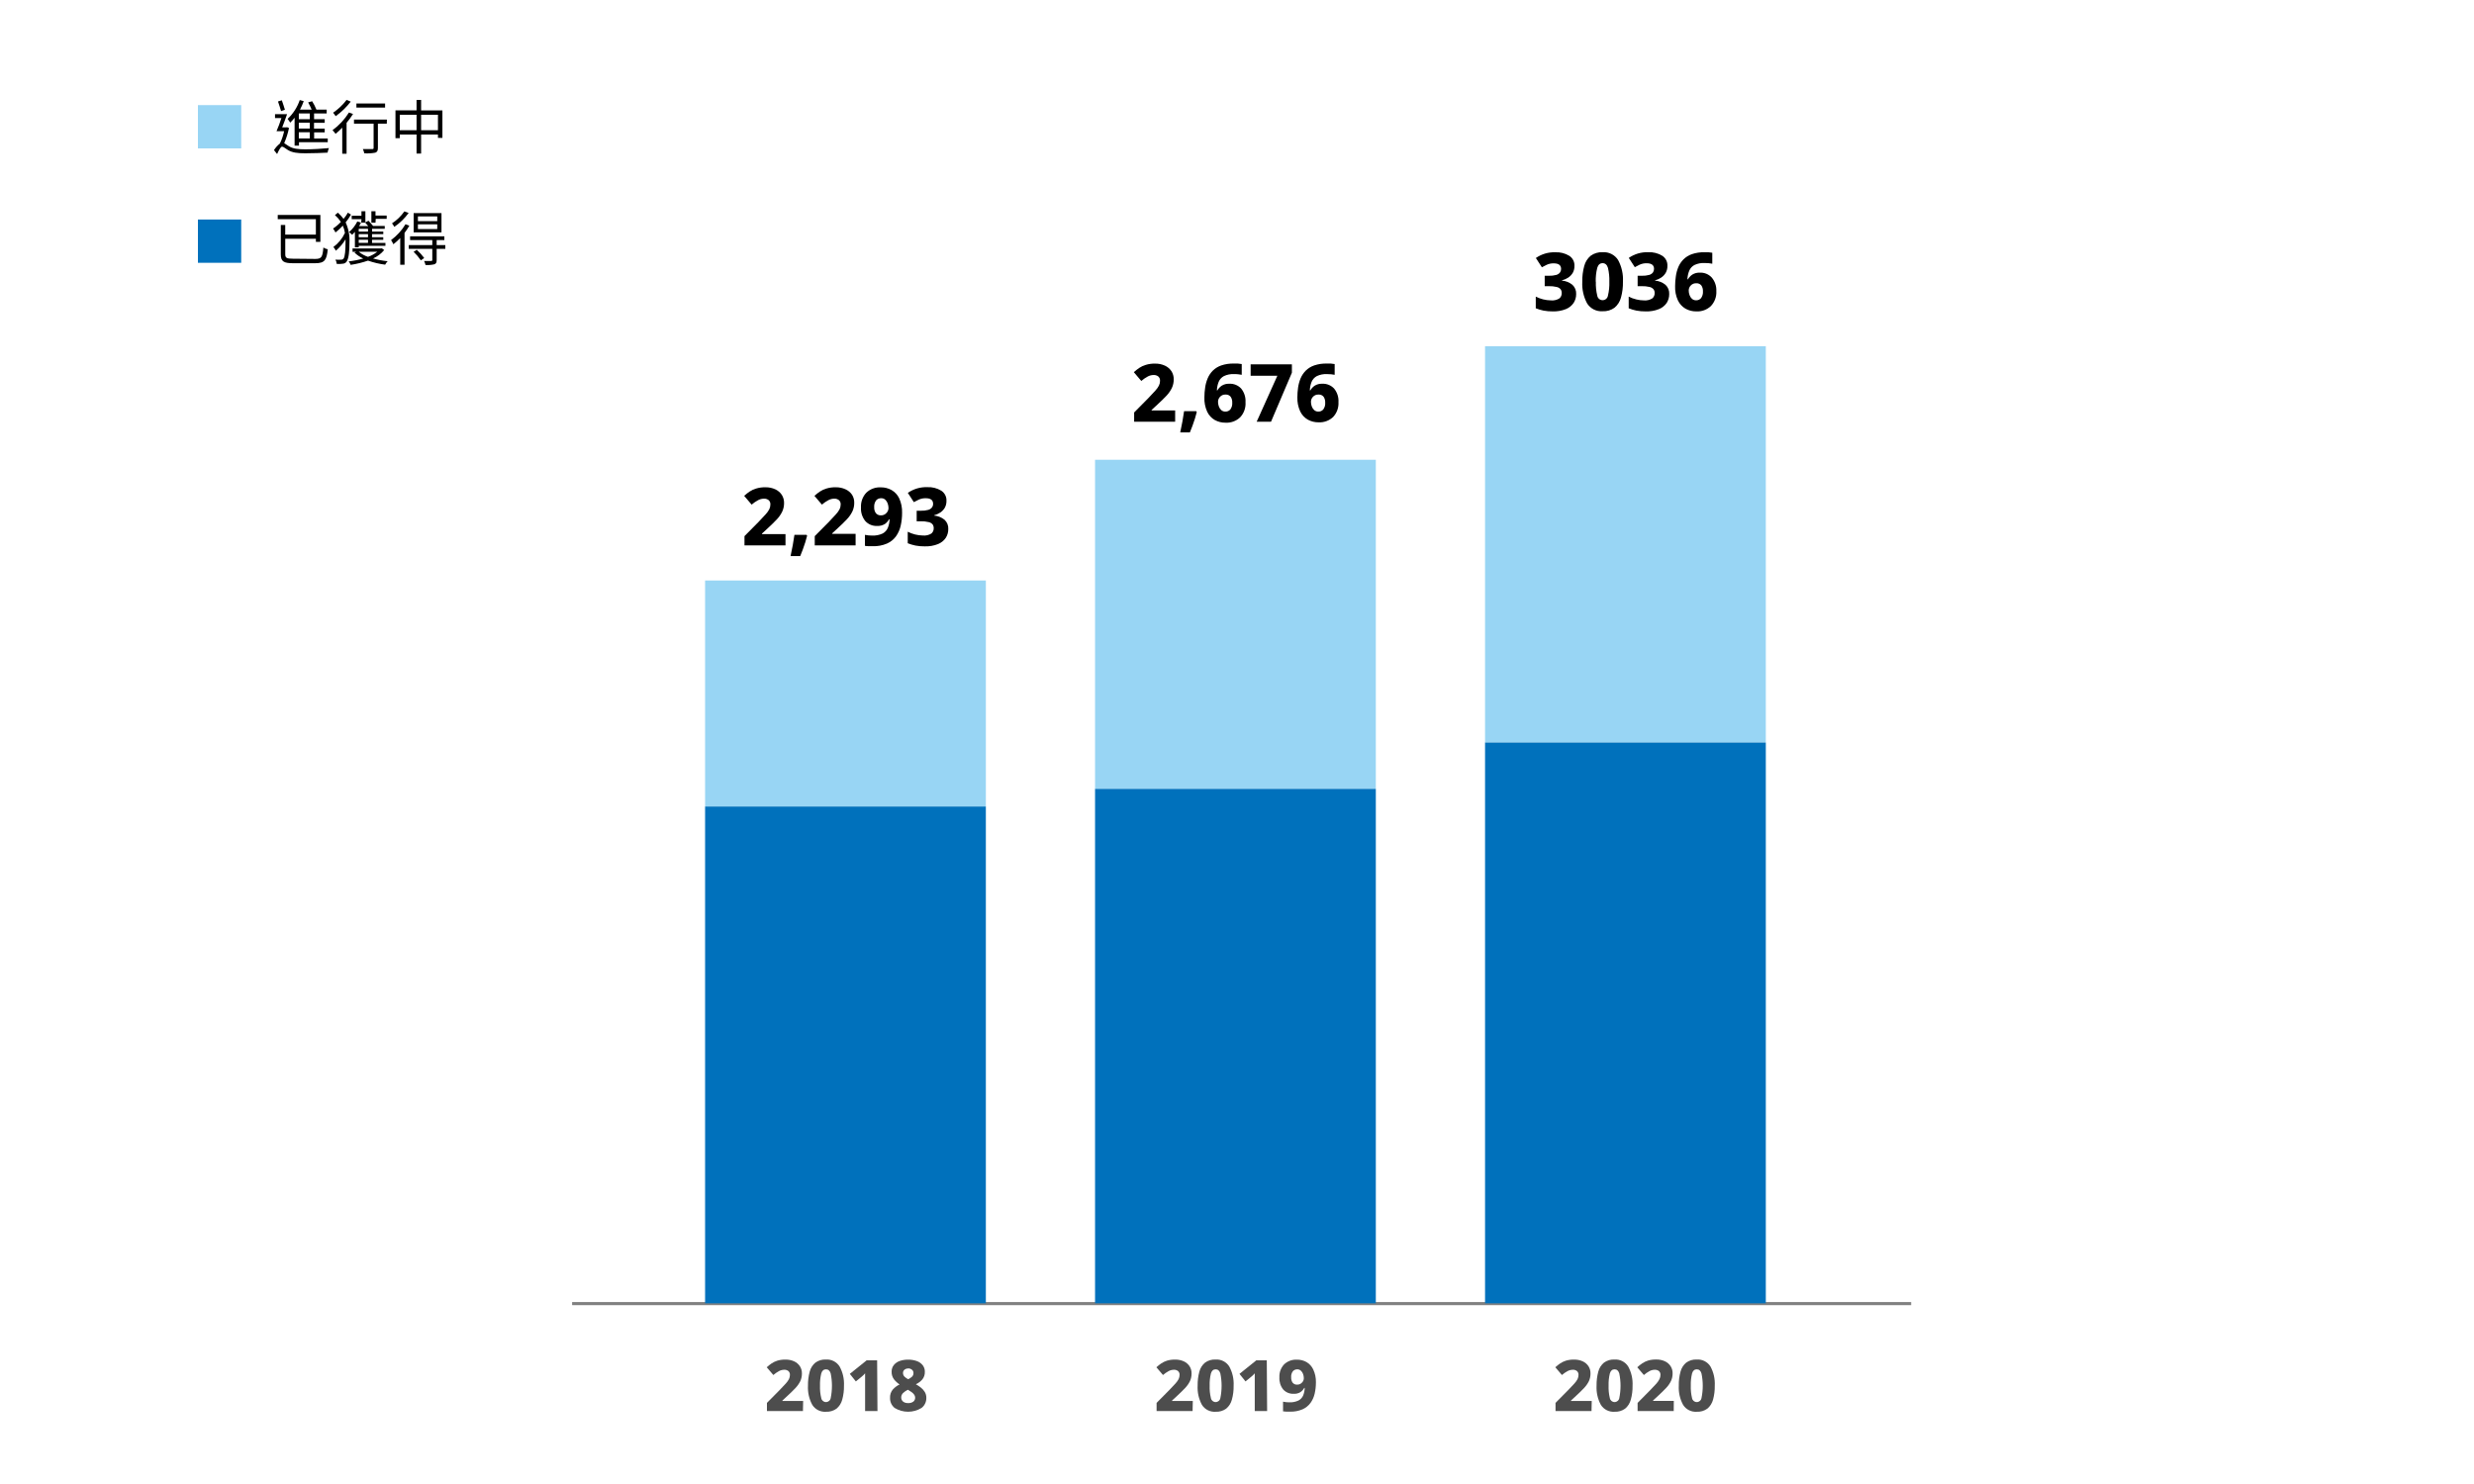
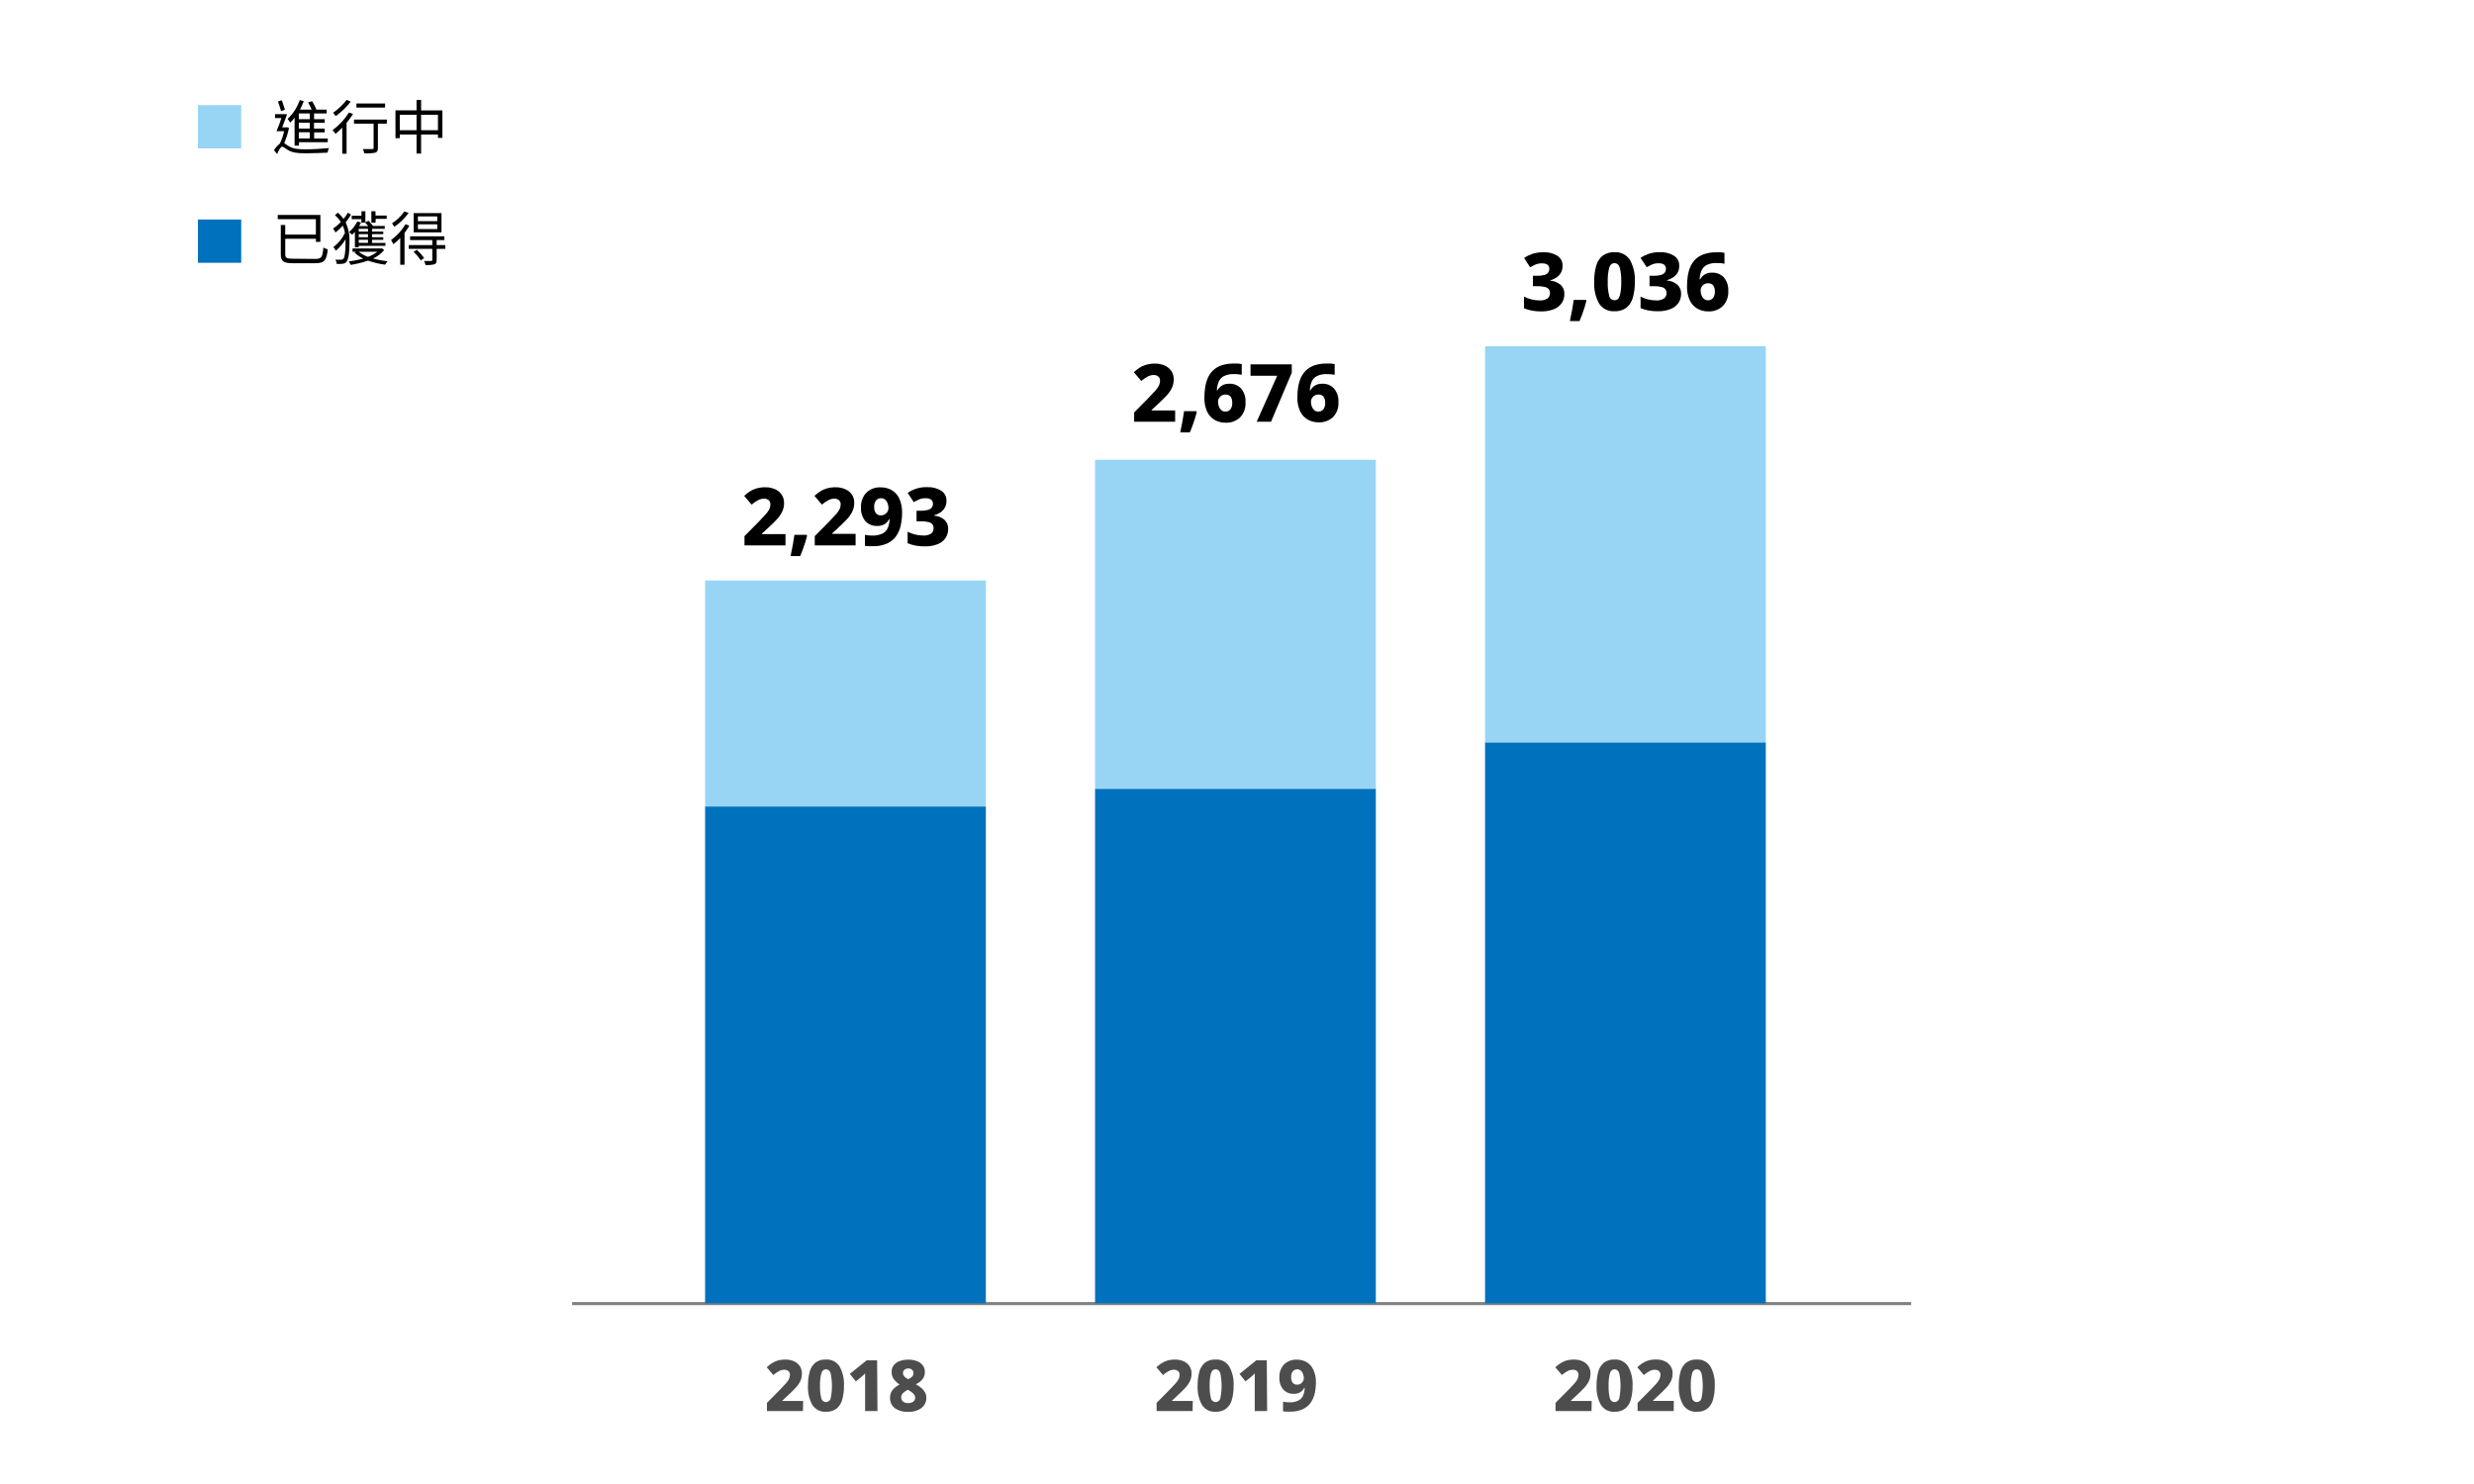
<svg xmlns="http://www.w3.org/2000/svg" viewBox="0 0 800 480">
  <defs>
    <style>.a{fill:none;stroke:gray;stroke-miterlimit:10;}.b{fill:#98d5f4;}.c{fill:#0071bc;}.d{fill:#4d4d4d;}</style>
  </defs>
  <line class="a" x1="185" y1="421.65" x2="618" y2="421.65" />
  <rect class="b" x="228" y="187.76" width="90.79" height="73.11" />
  <rect class="b" x="354.1" y="148.71" width="90.79" height="106.45" />
  <rect class="b" x="480.21" y="112" width="90.79" height="128.17" />
  <rect class="c" x="228" y="260.87" width="90.79" height="160.69" />
  <rect class="c" x="354.1" y="255.16" width="90.79" height="166.4" />
  <rect class="c" x="480.21" y="240.17" width="90.79" height="181.39" />
  <path class="d" d="M259.64,456.41H248v-2.65l4.07-4.11c.83-.86,1.49-1.57,2-2.12a7.06,7.06,0,0,0,1.05-1.46,3.11,3.11,0,0,0,.31-1.35,1.52,1.52,0,0,0-.52-1.27,2,2,0,0,0-1.3-.4,3.67,3.67,0,0,0-1.71.43,10.53,10.53,0,0,0-1.83,1.27l-2.14-2.51a15.23,15.23,0,0,1,1.52-1.21,7.3,7.3,0,0,1,1.9-.92,8.72,8.72,0,0,1,2.63-.35,6.44,6.44,0,0,1,2.85.58,4.43,4.43,0,0,1,1.84,1.59,4.14,4.14,0,0,1,.64,2.29,5.9,5.9,0,0,1-.52,2.51,9,9,0,0,1-1.57,2.23c-.69.73-1.53,1.56-2.53,2.48l-1.7,1.57v.13h6.72Z" />
  <path class="d" d="M272.91,448.2a15.81,15.81,0,0,1-.57,4.53,5.61,5.61,0,0,1-1.84,2.9,5.36,5.36,0,0,1-3.41,1,4.83,4.83,0,0,1-4.43-2.23,11.71,11.71,0,0,1-1.39-6.21,16.27,16.27,0,0,1,.56-4.54,5.62,5.62,0,0,1,1.84-2.91,5.32,5.32,0,0,1,3.42-1A4.83,4.83,0,0,1,271.5,442,11.67,11.67,0,0,1,272.91,448.2Zm-7.75,0a14.61,14.61,0,0,0,.4,4,1.55,1.55,0,0,0,3.06,0,19.9,19.9,0,0,0,0-7.94q-.4-1.35-1.53-1.35t-1.53,1.35A14.71,14.71,0,0,0,265.16,448.2Z" />
  <path class="d" d="M283.74,456.41h-4v-8.86c0-.19,0-.49,0-.89s0-.82,0-1.27,0-.84,0-1.19a7.07,7.07,0,0,1-.5.54l-.6.54-1.89,1.54-1.95-2.44,5.45-4.39h3.38Z" />
-   <path class="d" d="M293.7,439.78a8,8,0,0,1,2.72.44,4.19,4.19,0,0,1,1.92,1.32,3.37,3.37,0,0,1,.72,2.2,3.68,3.68,0,0,1-.82,2.45,6.23,6.23,0,0,1-2.08,1.55,12.3,12.3,0,0,1,1.6,1.06,5.32,5.32,0,0,1,1.27,1.41,3.53,3.53,0,0,1,.51,1.9,4,4,0,0,1-1.53,3.28,8.33,8.33,0,0,1-8.73,0,4,4,0,0,1-1.47-3.24,3.9,3.9,0,0,1,.89-2.71,7.15,7.15,0,0,1,2.19-1.64,7.63,7.63,0,0,1-1.82-1.67,3.89,3.89,0,0,1-.75-2.45,3.32,3.32,0,0,1,.72-2.17,4.31,4.31,0,0,1,1.94-1.32A8.08,8.08,0,0,1,293.7,439.78ZM291.42,452a1.69,1.69,0,0,0,.56,1.31,2.4,2.4,0,0,0,1.65.51,2.6,2.6,0,0,0,1.74-.49,1.59,1.59,0,0,0,.56-1.26,1.61,1.61,0,0,0-.34-1,3.58,3.58,0,0,0-.81-.79c-.32-.22-.62-.41-.9-.58l-.3-.19a5.94,5.94,0,0,0-1.55,1.06A1.94,1.94,0,0,0,291.42,452Zm2.25-9.36a1.83,1.83,0,0,0-1.19.39,1.29,1.29,0,0,0-.48,1.06,1.59,1.59,0,0,0,.49,1.19,4.46,4.46,0,0,0,1.18.83,5.06,5.06,0,0,0,1.18-.76,1.57,1.57,0,0,0,.53-1.26,1.28,1.28,0,0,0-.5-1.06A1.89,1.89,0,0,0,293.67,442.61Z" />
+   <path class="d" d="M293.7,439.78a8,8,0,0,1,2.72.44,4.19,4.19,0,0,1,1.92,1.32,3.37,3.37,0,0,1,.72,2.2,3.63,3.63,0,0,1-.82,2.45,6.23,6.23,0,0,1-2.08,1.55,12.3,12.3,0,0,1,1.6,1.06,5.32,5.32,0,0,1,1.27,1.41,3.53,3.53,0,0,1,.51,1.9,4,4,0,0,1-1.53,3.28,6.69,6.69,0,0,1-4.33,1.25,6.79,6.79,0,0,1-4.4-1.22,4,4,0,0,1-1.47-3.24,4,4,0,0,1,.89-2.71,7.15,7.15,0,0,1,2.19-1.64,7.4,7.4,0,0,1-1.81-1.67,3.83,3.83,0,0,1-.76-2.45,3.32,3.32,0,0,1,.72-2.17,4.31,4.31,0,0,1,1.94-1.32A8.08,8.08,0,0,1,293.7,439.78ZM291.42,452a1.69,1.69,0,0,0,.56,1.31,2.4,2.4,0,0,0,1.65.51,2.6,2.6,0,0,0,1.74-.49,1.59,1.59,0,0,0,.56-1.26,1.66,1.66,0,0,0-.33-1,3.85,3.85,0,0,0-.82-.79c-.32-.22-.62-.41-.9-.58l-.3-.19a5.94,5.94,0,0,0-1.55,1.06A1.94,1.94,0,0,0,291.42,452Zm2.26-9.36a1.84,1.84,0,0,0-1.2.39,1.29,1.29,0,0,0-.48,1.06,1.59,1.59,0,0,0,.49,1.19,4.35,4.35,0,0,0,1.19.83,5,5,0,0,0,1.17-.76,1.57,1.57,0,0,0,.53-1.26,1.28,1.28,0,0,0-.5-1.06A1.88,1.88,0,0,0,293.68,442.61Z" />
  <path class="d" d="M385.64,456.41H374v-2.65l4.07-4.11c.83-.86,1.49-1.57,2-2.12a7.06,7.06,0,0,0,1.05-1.46,3.11,3.11,0,0,0,.31-1.35,1.52,1.52,0,0,0-.52-1.27,2,2,0,0,0-1.3-.4,3.67,3.67,0,0,0-1.71.43,10.53,10.53,0,0,0-1.83,1.27l-2.14-2.51a15.23,15.23,0,0,1,1.52-1.21,7.3,7.3,0,0,1,1.9-.92,8.72,8.72,0,0,1,2.63-.35,6.44,6.44,0,0,1,2.85.58,4.43,4.43,0,0,1,1.84,1.59,4.14,4.14,0,0,1,.64,2.29,5.9,5.9,0,0,1-.52,2.51,9,9,0,0,1-1.57,2.23c-.69.73-1.53,1.56-2.53,2.48l-1.7,1.57v.13h6.72Z" />
  <path class="d" d="M398.91,448.2a15.81,15.81,0,0,1-.57,4.53,5.61,5.61,0,0,1-1.84,2.9,5.36,5.36,0,0,1-3.41,1,4.83,4.83,0,0,1-4.43-2.23,11.71,11.71,0,0,1-1.39-6.21,16.27,16.27,0,0,1,.56-4.54,5.62,5.62,0,0,1,1.84-2.91,5.32,5.32,0,0,1,3.42-1A4.83,4.83,0,0,1,397.5,442,11.67,11.67,0,0,1,398.91,448.2Zm-7.75,0a14.61,14.61,0,0,0,.4,4,1.55,1.55,0,0,0,3.06,0,19.9,19.9,0,0,0,0-7.94q-.4-1.35-1.53-1.35t-1.53,1.35A14.71,14.71,0,0,0,391.16,448.2Z" />
  <path class="d" d="M409.74,456.41h-4v-8.86c0-.19,0-.49,0-.89s0-.82,0-1.27,0-.84,0-1.19a7.07,7.07,0,0,1-.5.54l-.6.54-1.89,1.54-1.95-2.44,5.45-4.39h3.38Z" />
-   <path class="d" d="M425.52,447.09a16.26,16.26,0,0,1-.41,3.7,8.24,8.24,0,0,1-1.35,3,6.46,6.46,0,0,1-2.58,2.06,9.65,9.65,0,0,1-4.06.75c-.32,0-.7,0-1.14,0a9.29,9.29,0,0,1-1.09-.1v-3.13a9.28,9.28,0,0,0,2,.21,6.38,6.38,0,0,0,3-.59,3.33,3.33,0,0,0,1.51-1.64,7.24,7.24,0,0,0,.5-2.44h-.14a4.17,4.17,0,0,1-1.22,1.36,3.77,3.77,0,0,1-2.25.55,4.29,4.29,0,0,1-3.34-1.38,5.68,5.68,0,0,1-1.24-3.91,5.74,5.74,0,0,1,1.52-4.22,5.6,5.6,0,0,1,4.16-1.53,6.17,6.17,0,0,1,3.09.78,5.42,5.42,0,0,1,2.18,2.41A9.19,9.19,0,0,1,425.52,447.09Zm-6-4.18a1.86,1.86,0,0,0-1.45.62,2.87,2.87,0,0,0-.55,2,2.74,2.74,0,0,0,.48,1.71,1.75,1.75,0,0,0,1.47.62,2,2,0,0,0,1.54-.66,2,2,0,0,0,.6-1.39,4.16,4.16,0,0,0-.23-1.35,2.64,2.64,0,0,0-.69-1.08A1.68,1.68,0,0,0,419.54,442.91Z" />
+   <path class="d" d="M425.52,447.09a16.85,16.85,0,0,1-.4,3.7,8.42,8.42,0,0,1-1.36,3,6.46,6.46,0,0,1-2.58,2.06,9.65,9.65,0,0,1-4.06.75c-.32,0-.7,0-1.14,0a9.29,9.29,0,0,1-1.09-.1v-3.13a9.3,9.3,0,0,0,2,.21,6.36,6.36,0,0,0,3-.59,3.29,3.29,0,0,0,1.51-1.64,7.24,7.24,0,0,0,.5-2.44h-.14a4.26,4.26,0,0,1-1.21,1.36,3.83,3.83,0,0,1-2.26.55,4.25,4.25,0,0,1-3.33-1.38,5.63,5.63,0,0,1-1.25-3.91,5.74,5.74,0,0,1,1.52-4.22,5.6,5.6,0,0,1,4.17-1.53,6.16,6.16,0,0,1,3.08.78,5.36,5.36,0,0,1,2.18,2.41A9.19,9.19,0,0,1,425.52,447.09Zm-6-4.18a1.86,1.86,0,0,0-1.45.62,2.87,2.87,0,0,0-.55,2,2.74,2.74,0,0,0,.48,1.71,1.75,1.75,0,0,0,1.47.62,2,2,0,0,0,1.54-.66,2,2,0,0,0,.6-1.39,4.16,4.16,0,0,0-.23-1.35,2.64,2.64,0,0,0-.69-1.08A1.68,1.68,0,0,0,419.54,442.91Z" />
  <path class="d" d="M514.64,456.41H503v-2.65l4.07-4.11c.83-.86,1.49-1.57,2-2.12a7.06,7.06,0,0,0,1.05-1.46,3.11,3.11,0,0,0,.31-1.35,1.52,1.52,0,0,0-.52-1.27,2,2,0,0,0-1.3-.4,3.67,3.67,0,0,0-1.71.43,10.53,10.53,0,0,0-1.83,1.27l-2.14-2.51a15.23,15.23,0,0,1,1.52-1.21,7.3,7.3,0,0,1,1.9-.92,8.72,8.72,0,0,1,2.63-.35,6.44,6.44,0,0,1,2.85.58,4.43,4.43,0,0,1,1.84,1.59,4.14,4.14,0,0,1,.64,2.29,5.9,5.9,0,0,1-.52,2.51,9,9,0,0,1-1.57,2.23c-.69.73-1.53,1.56-2.53,2.48l-1.7,1.57v.13h6.72Z" />
  <path class="d" d="M527.91,448.2a15.81,15.81,0,0,1-.57,4.53,5.61,5.61,0,0,1-1.84,2.9,5.36,5.36,0,0,1-3.41,1,4.83,4.83,0,0,1-4.43-2.23,11.71,11.71,0,0,1-1.39-6.21,16.27,16.27,0,0,1,.56-4.54,5.62,5.62,0,0,1,1.84-2.91,5.32,5.32,0,0,1,3.42-1A4.83,4.83,0,0,1,526.5,442,11.67,11.67,0,0,1,527.91,448.2Zm-7.75,0a14.61,14.61,0,0,0,.4,4,1.55,1.55,0,0,0,3.06,0,19.9,19.9,0,0,0,0-7.94q-.4-1.35-1.53-1.35t-1.53,1.35A14.71,14.71,0,0,0,520.16,448.2Z" />
  <path class="d" d="M541.22,456.41H529.54v-2.65l4.07-4.11c.83-.86,1.49-1.57,2-2.12a6.61,6.61,0,0,0,1-1.46,3,3,0,0,0,.32-1.35,1.52,1.52,0,0,0-.52-1.27,2.06,2.06,0,0,0-1.3-.4,3.64,3.64,0,0,0-1.71.43,10.17,10.17,0,0,0-1.83,1.27l-2.14-2.51A15.23,15.23,0,0,1,531,441a7.23,7.23,0,0,1,1.89-.92,8.84,8.84,0,0,1,2.64-.35,6.44,6.44,0,0,1,2.85.58,4.43,4.43,0,0,1,1.84,1.59,4.14,4.14,0,0,1,.64,2.29,5.76,5.76,0,0,1-.53,2.51,8.71,8.71,0,0,1-1.56,2.23c-.69.73-1.53,1.56-2.53,2.48l-1.7,1.57v.13h6.71Z" />
-   <path class="d" d="M554.49,448.2a15.84,15.84,0,0,1-.56,4.53,5.68,5.68,0,0,1-1.84,2.9,5.38,5.38,0,0,1-3.42,1,4.81,4.81,0,0,1-4.42-2.23,11.71,11.71,0,0,1-1.39-6.21,15.91,15.91,0,0,1,.56-4.54,5.56,5.56,0,0,1,1.84-2.91,5.31,5.31,0,0,1,3.41-1,4.85,4.85,0,0,1,4.42,2.23A11.68,11.68,0,0,1,554.49,448.2Zm-7.75,0a15,15,0,0,0,.4,4,1.55,1.55,0,0,0,3.06,0,19.43,19.43,0,0,0,0-7.94q-.39-1.35-1.53-1.35t-1.53,1.35A15.13,15.13,0,0,0,546.74,448.2Z" />
+   <path class="d" d="M554.49,448.2a15.84,15.84,0,0,1-.56,4.53,5.68,5.68,0,0,1-1.84,2.9,5.36,5.36,0,0,1-3.41,1,4.83,4.83,0,0,1-4.43-2.23,11.71,11.71,0,0,1-1.39-6.21,15.91,15.91,0,0,1,.56-4.54,5.56,5.56,0,0,1,1.84-2.91,5.32,5.32,0,0,1,3.42-1,4.84,4.84,0,0,1,4.41,2.23A11.68,11.68,0,0,1,554.49,448.2Zm-7.75,0a14.54,14.54,0,0,0,.41,4,1.55,1.55,0,0,0,3.06,0,19.9,19.9,0,0,0,0-7.94q-.4-1.35-1.53-1.35t-1.53,1.35A14.64,14.64,0,0,0,546.74,448.2Z" />
  <path d="M380,136.41H366.74v-3l4.6-4.65c.94-1,1.68-1.77,2.24-2.4a7.61,7.61,0,0,0,1.18-1.65,3.3,3.3,0,0,0,.35-1.52,1.7,1.7,0,0,0-.58-1.44,2.35,2.35,0,0,0-1.47-.46,4.15,4.15,0,0,0-1.94.5,11.77,11.77,0,0,0-2.07,1.43l-2.41-2.84a17.59,17.59,0,0,1,1.71-1.36,8,8,0,0,1,2.15-1,9.55,9.55,0,0,1,3-.41,7.3,7.3,0,0,1,3.23.67,5.09,5.09,0,0,1,2.08,1.79,4.75,4.75,0,0,1,.73,2.59,6.55,6.55,0,0,1-.6,2.83,10.06,10.06,0,0,1-1.77,2.53c-.78.83-1.73,1.76-2.86,2.8l-1.92,1.77v.16H380Z" />
  <path d="M386.81,133l.18.28c-.15.63-.35,1.33-.59,2.11s-.51,1.56-.8,2.34-.56,1.49-.84,2.13h-3.12c.24-1.11.48-2.28.71-3.53s.41-2.36.54-3.33Z" />
-   <path d="M389.46,128.53a21.15,21.15,0,0,1,.24-3.17,12,12,0,0,1,.82-3,7.87,7.87,0,0,1,1.65-2.47,7.32,7.32,0,0,1,2.73-1.69,11.77,11.77,0,0,1,4.06-.61c.36,0,.8,0,1.31,0a10.16,10.16,0,0,1,1.26.16v3.48c-.35-.07-.73-.12-1.13-.17s-.86-.06-1.37-.06a6.84,6.84,0,0,0-3.27.65,3.75,3.75,0,0,0-1.68,1.84,8.08,8.08,0,0,0-.58,2.79h.15a4.66,4.66,0,0,1,1.43-1.54,4.25,4.25,0,0,1,2.42-.62,4.92,4.92,0,0,1,3.85,1.56,6.36,6.36,0,0,1,1.4,4.39A6.47,6.47,0,0,1,401,135a6.34,6.34,0,0,1-4.69,1.72,7,7,0,0,1-3.5-.87,6.05,6.05,0,0,1-2.45-2.68A10.1,10.1,0,0,1,389.46,128.53Zm6.79,4.6a2,2,0,0,0,1.6-.7,3.3,3.3,0,0,0,.61-2.21,3.1,3.1,0,0,0-.52-1.9,1.93,1.93,0,0,0-1.64-.7,2.26,2.26,0,0,0-1.79.73,2.34,2.34,0,0,0-.65,1.59,4.54,4.54,0,0,0,.26,1.49,2.94,2.94,0,0,0,.79,1.22A1.93,1.93,0,0,0,396.25,133.13Z" />
-   <path d="M406.36,136.41l6.69-14.87h-8.64v-3.69h13.34v2.7L411,136.41Z" />
-   <path d="M419.52,128.53a22.54,22.54,0,0,1,.23-3.17,12.47,12.47,0,0,1,.82-3,7.87,7.87,0,0,1,1.65-2.47,7.32,7.32,0,0,1,2.73-1.69,11.77,11.77,0,0,1,4.06-.61c.36,0,.8,0,1.31,0a10.16,10.16,0,0,1,1.26.16v3.48c-.34-.07-.72-.12-1.13-.17s-.86-.06-1.36-.06a6.85,6.85,0,0,0-3.28.65,3.75,3.75,0,0,0-1.68,1.84,8.32,8.32,0,0,0-.58,2.79h.16a4.56,4.56,0,0,1,1.43-1.54,4.22,4.22,0,0,1,2.41-.62,4.91,4.91,0,0,1,3.85,1.56,6.31,6.31,0,0,1,1.41,4.39,6.47,6.47,0,0,1-1.73,4.81,6.37,6.37,0,0,1-4.7,1.72,7,7,0,0,1-3.49-.87,6.07,6.07,0,0,1-2.46-2.68A10.11,10.11,0,0,1,419.52,128.53Zm6.79,4.6a2,2,0,0,0,1.59-.7,3.3,3.3,0,0,0,.62-2.21,3.17,3.17,0,0,0-.52-1.9,1.94,1.94,0,0,0-1.64-.7,2.28,2.28,0,0,0-1.8.73,2.34,2.34,0,0,0-.65,1.59,4.54,4.54,0,0,0,.26,1.49,3,3,0,0,0,.8,1.22A1.91,1.91,0,0,0,426.31,133.13Z" />
-   <path d="M509.12,86a4.42,4.42,0,0,1-.54,2.24,4.83,4.83,0,0,1-1.47,1.55,6.86,6.86,0,0,1-2.05.89v.08a6.13,6.13,0,0,1,3.41,1.37,3.78,3.78,0,0,1,1.2,3,5.19,5.19,0,0,1-.81,2.84,5.53,5.53,0,0,1-2.48,2,10.68,10.68,0,0,1-4.33.75,15.26,15.26,0,0,1-2.95-.26,14,14,0,0,1-2.49-.75V95.94a11.16,11.16,0,0,0,4.89,1.22,4.4,4.4,0,0,0,2.75-.64,2.15,2.15,0,0,0,.76-1.75,2,2,0,0,0-.36-1.2,2.28,2.28,0,0,0-1.29-.75,9.72,9.72,0,0,0-2.59-.26H499.5V89.2h1.3a8.22,8.22,0,0,0,2.45-.28,2.25,2.25,0,0,0,1.2-.8A1.91,1.91,0,0,0,504.8,87c0-1.22-.79-1.82-2.39-1.82a5.15,5.15,0,0,0-2.27.47,17.3,17.3,0,0,0-1.55.8l-1.95-3a10.38,10.38,0,0,1,6.29-1.85,7.91,7.91,0,0,1,4.53,1.15A3.68,3.68,0,0,1,509.12,86Z" />
-   <path d="M524.8,91.13a17.84,17.84,0,0,1-.64,5.12,6.39,6.39,0,0,1-2.08,3.28,6.05,6.05,0,0,1-3.86,1.14,5.47,5.47,0,0,1-5-2.52,13.33,13.33,0,0,1-1.57-7,18,18,0,0,1,.64-5.14,6.38,6.38,0,0,1,2.08-3.29,6.05,6.05,0,0,1,3.86-1.14,5.47,5.47,0,0,1,5,2.52A13.19,13.19,0,0,1,524.8,91.13Zm-8.76,0a16.6,16.6,0,0,0,.45,4.48,1.75,1.75,0,0,0,3.46,0,16.6,16.6,0,0,0,.45-4.48,16.89,16.89,0,0,0-.45-4.49c-.3-1-.88-1.52-1.73-1.52s-1.43.51-1.73,1.52A16.89,16.89,0,0,0,516,91.13Z" />
-   <path d="M539.18,86a4.43,4.43,0,0,1-.55,2.24,4.63,4.63,0,0,1-1.47,1.55,6.69,6.69,0,0,1-2,.89v.08a6.17,6.17,0,0,1,3.41,1.37,3.81,3.81,0,0,1,1.19,3,5.27,5.27,0,0,1-.8,2.84,5.56,5.56,0,0,1-2.49,2,10.65,10.65,0,0,1-4.33.75,15.34,15.34,0,0,1-3-.26,13.93,13.93,0,0,1-2.48-.75V95.94a10.73,10.73,0,0,0,2.5.92,10.62,10.62,0,0,0,2.39.3,4.35,4.35,0,0,0,2.74-.64,2.16,2.16,0,0,0,.77-1.75,1.93,1.93,0,0,0-.37-1.2,2.29,2.29,0,0,0-1.28-.75,9.77,9.77,0,0,0-2.59-.26h-1.27V89.2h1.3a8.15,8.15,0,0,0,2.44-.28,2.28,2.28,0,0,0,1.21-.8,2,2,0,0,0,.35-1.15c0-1.22-.8-1.82-2.39-1.82a5.22,5.22,0,0,0-2.28.47,16.89,16.89,0,0,0-1.54.8l-1.95-3A10.38,10.38,0,0,1,533,81.58a7.9,7.9,0,0,1,4.52,1.15A3.69,3.69,0,0,1,539.18,86Z" />
-   <path d="M541.67,92.53a21.15,21.15,0,0,1,.24-3.17,12,12,0,0,1,.81-3,7.9,7.9,0,0,1,1.66-2.47,7.32,7.32,0,0,1,2.73-1.69,11.71,11.71,0,0,1,4-.61c.37,0,.8,0,1.31,0a10.1,10.1,0,0,1,1.27.16V85.3c-.35-.07-.73-.12-1.14-.17s-.86-.06-1.36-.06a6.88,6.88,0,0,0-3.28.65,3.69,3.69,0,0,0-1.67,1.84,8.07,8.07,0,0,0-.59,2.79h.16a4.56,4.56,0,0,1,1.43-1.54,4.23,4.23,0,0,1,2.42-.62,4.9,4.9,0,0,1,3.84,1.56A6.31,6.31,0,0,1,555,94.14,6.47,6.47,0,0,1,553.23,99a6.34,6.34,0,0,1-4.69,1.72,7,7,0,0,1-3.5-.87,6.13,6.13,0,0,1-2.46-2.68A10.11,10.11,0,0,1,541.67,92.53Zm6.79,4.6a2,2,0,0,0,1.6-.7,3.35,3.35,0,0,0,.61-2.21,3.17,3.17,0,0,0-.52-1.9,1.94,1.94,0,0,0-1.64-.7,2.26,2.26,0,0,0-1.79.73,2.29,2.29,0,0,0-.65,1.59,4.29,4.29,0,0,0,.26,1.49,2.84,2.84,0,0,0,.79,1.22A1.91,1.91,0,0,0,548.46,97.13Z" />
+   <path d="M389.46,128.53a21.15,21.15,0,0,1,.24-3.17,12,12,0,0,1,.82-3,7.87,7.87,0,0,1,1.65-2.47,7.32,7.32,0,0,1,2.73-1.69,11.75,11.75,0,0,1,4.05-.61c.37,0,.8,0,1.32,0a10.16,10.16,0,0,1,1.26.16v3.48c-.35-.07-.73-.12-1.13-.17s-.87-.06-1.37-.06a6.84,6.84,0,0,0-3.27.65,3.75,3.75,0,0,0-1.68,1.84,8.31,8.31,0,0,0-.59,2.79h.16a4.66,4.66,0,0,1,1.43-1.54,4.25,4.25,0,0,1,2.42-.62,4.92,4.92,0,0,1,3.85,1.56,6.36,6.36,0,0,1,1.4,4.39A6.47,6.47,0,0,1,401,135a6.34,6.34,0,0,1-4.69,1.72,7,7,0,0,1-3.5-.87,6.13,6.13,0,0,1-2.46-2.68A10.24,10.24,0,0,1,389.46,128.53Zm6.79,4.6a2,2,0,0,0,1.6-.7,3.3,3.3,0,0,0,.61-2.21,3.1,3.1,0,0,0-.52-1.9,1.93,1.93,0,0,0-1.64-.7,2.26,2.26,0,0,0-1.79.73,2.29,2.29,0,0,0-.65,1.59,4.29,4.29,0,0,0,.26,1.49,2.94,2.94,0,0,0,.79,1.22A1.93,1.93,0,0,0,396.25,133.13Z" />
+   <path d="M406.36,136.41,413,121.54h-8.63v-3.69h13.34v2.7L411,136.41Z" />
+   <path d="M419.52,128.53a22.54,22.54,0,0,1,.23-3.17,12.47,12.47,0,0,1,.82-3,7.87,7.87,0,0,1,1.65-2.47,7.32,7.32,0,0,1,2.73-1.69,11.77,11.77,0,0,1,4.06-.61c.36,0,.8,0,1.31,0a10.16,10.16,0,0,1,1.26.16v3.48c-.34-.07-.72-.12-1.13-.17s-.86-.06-1.36-.06a6.85,6.85,0,0,0-3.28.65,3.75,3.75,0,0,0-1.68,1.84,8.08,8.08,0,0,0-.58,2.79h.15a4.77,4.77,0,0,1,1.43-1.54,4.28,4.28,0,0,1,2.42-.62,4.92,4.92,0,0,1,3.85,1.56,6.31,6.31,0,0,1,1.4,4.39,6.46,6.46,0,0,1-1.72,4.81,6.37,6.37,0,0,1-4.7,1.72,7,7,0,0,1-3.49-.87,6.07,6.07,0,0,1-2.46-2.68A10.11,10.11,0,0,1,419.52,128.53Zm6.78,4.6a2,2,0,0,0,1.6-.7,3.3,3.3,0,0,0,.61-2.21,3.1,3.1,0,0,0-.52-1.9,1.91,1.91,0,0,0-1.63-.7,2.28,2.28,0,0,0-1.8.73,2.34,2.34,0,0,0-.65,1.59,4.54,4.54,0,0,0,.26,1.49,3,3,0,0,0,.8,1.22A1.91,1.91,0,0,0,426.3,133.13Z" />
+   <path d="M505.27,86a4.42,4.42,0,0,1-.54,2.24,4.83,4.83,0,0,1-1.47,1.55,6.91,6.91,0,0,1-2,.89v.08a6.1,6.1,0,0,1,3.4,1.37,3.78,3.78,0,0,1,1.2,3,5.19,5.19,0,0,1-.81,2.84,5.48,5.48,0,0,1-2.48,2,10.68,10.68,0,0,1-4.33.75,15.26,15.26,0,0,1-2.95-.26,13.69,13.69,0,0,1-2.48-.75V95.94a10.66,10.66,0,0,0,2.49.92,10.77,10.77,0,0,0,2.4.3,4.37,4.37,0,0,0,2.74-.64,2.16,2.16,0,0,0,.77-1.75,2,2,0,0,0-.37-1.2,2.28,2.28,0,0,0-1.29-.75,9.63,9.63,0,0,0-2.58-.26h-1.28V89.2H497a8.17,8.17,0,0,0,2.45-.28,2.32,2.32,0,0,0,1.21-.8A2,2,0,0,0,501,87c0-1.22-.8-1.82-2.39-1.82a5.22,5.22,0,0,0-2.28.47,17.3,17.3,0,0,0-1.55.8l-1.95-3a11.1,11.1,0,0,1,2.6-1.31,10.89,10.89,0,0,1,3.69-.54,7.91,7.91,0,0,1,4.53,1.15A3.68,3.68,0,0,1,505.27,86Z" />
+   <path d="M512.81,97l.18.28c-.15.63-.35,1.33-.59,2.11s-.51,1.56-.8,2.34-.56,1.49-.84,2.13h-3.12c.24-1.11.48-2.28.71-3.53s.41-2.36.54-3.33Z" />
+   <path d="M528.65,91.13a18.2,18.2,0,0,1-.64,5.12,6.45,6.45,0,0,1-2.08,3.28,6.05,6.05,0,0,1-3.86,1.14,5.47,5.47,0,0,1-5-2.52,13.23,13.23,0,0,1-1.57-7,18,18,0,0,1,.64-5.14,6.38,6.38,0,0,1,2.08-3.29,6.05,6.05,0,0,1,3.86-1.14,5.47,5.47,0,0,1,5,2.52A13.19,13.19,0,0,1,528.65,91.13Zm-8.77,0a16.52,16.52,0,0,0,.46,4.48,1.77,1.77,0,0,0,1.73,1.5c.85,0,1.42-.5,1.73-1.5a16.6,16.6,0,0,0,.45-4.48,16.89,16.89,0,0,0-.45-4.49c-.31-1-.88-1.52-1.73-1.52s-1.43.51-1.73,1.52A16.81,16.81,0,0,0,519.88,91.13Z" />
+   <path d="M543,86a4.42,4.42,0,0,1-.54,2.24A4.83,4.83,0,0,1,541,89.74a6.91,6.91,0,0,1-2,.89v.08a6.1,6.1,0,0,1,3.4,1.37,3.78,3.78,0,0,1,1.2,3,5.19,5.19,0,0,1-.81,2.84,5.48,5.48,0,0,1-2.48,2,10.68,10.68,0,0,1-4.33.75,15.26,15.26,0,0,1-3-.26,13.93,13.93,0,0,1-2.48-.75V95.94a11.07,11.07,0,0,0,4.89,1.22,4.37,4.37,0,0,0,2.74-.64,2.16,2.16,0,0,0,.77-1.75,2,2,0,0,0-.37-1.2,2.28,2.28,0,0,0-1.29-.75,9.63,9.63,0,0,0-2.58-.26H533.4V89.2h1.3a8.17,8.17,0,0,0,2.45-.28,2.32,2.32,0,0,0,1.21-.8,2,2,0,0,0,.35-1.15c0-1.22-.8-1.82-2.39-1.82a5.22,5.22,0,0,0-2.28.47,17.3,17.3,0,0,0-1.55.8l-2-3a11.1,11.1,0,0,1,2.6-1.31,10.91,10.91,0,0,1,3.7-.54,7.9,7.9,0,0,1,4.52,1.15A3.68,3.68,0,0,1,543,86Z" />
+   <path d="M545.52,92.53a22.54,22.54,0,0,1,.23-3.17,12.47,12.47,0,0,1,.82-3,7.87,7.87,0,0,1,1.65-2.47A7.32,7.32,0,0,1,551,82.22a11.77,11.77,0,0,1,4.06-.61c.36,0,.8,0,1.31,0a10.16,10.16,0,0,1,1.26.16V85.3c-.34-.07-.72-.12-1.13-.17s-.86-.06-1.36-.06a6.85,6.85,0,0,0-3.28.65,3.75,3.75,0,0,0-1.68,1.84,8.32,8.32,0,0,0-.58,2.79h.16a4.56,4.56,0,0,1,1.43-1.54,4.22,4.22,0,0,1,2.41-.62,4.91,4.91,0,0,1,3.85,1.56,6.31,6.31,0,0,1,1.41,4.39A6.47,6.47,0,0,1,557.08,99a6.37,6.37,0,0,1-4.7,1.72,7,7,0,0,1-3.49-.87,6.07,6.07,0,0,1-2.46-2.68A10.11,10.11,0,0,1,545.52,92.53Zm6.79,4.6a2,2,0,0,0,1.59-.7,3.3,3.3,0,0,0,.62-2.21,3.17,3.17,0,0,0-.52-1.9,1.94,1.94,0,0,0-1.64-.7,2.28,2.28,0,0,0-1.8.73,2.34,2.34,0,0,0-.65,1.59,4.54,4.54,0,0,0,.26,1.49,3,3,0,0,0,.8,1.22A1.91,1.91,0,0,0,552.31,97.13Z" />
  <path d="M254,176.41H240.74v-3l4.6-4.65c.94-1,1.68-1.77,2.24-2.4a7.61,7.61,0,0,0,1.18-1.65,3.3,3.3,0,0,0,.35-1.52,1.7,1.7,0,0,0-.58-1.44,2.35,2.35,0,0,0-1.47-.46,4.15,4.15,0,0,0-1.94.5,11.77,11.77,0,0,0-2.07,1.43l-2.41-2.84a17.59,17.59,0,0,1,1.71-1.36,8,8,0,0,1,2.15-1,9.55,9.55,0,0,1,3-.41,7.3,7.3,0,0,1,3.23.67,5.09,5.09,0,0,1,2.08,1.79,4.75,4.75,0,0,1,.73,2.59,6.55,6.55,0,0,1-.6,2.83,10.06,10.06,0,0,1-1.77,2.53c-.78.83-1.73,1.76-2.86,2.8l-1.92,1.77v.16H254Z" />
  <path d="M260.81,173l.18.28c-.15.63-.35,1.33-.59,2.11s-.51,1.56-.8,2.34-.56,1.49-.84,2.13h-3.12c.24-1.11.48-2.28.71-3.53s.41-2.36.54-3.33Z" />
-   <path d="M276.67,176.41H263.46v-3l4.61-4.65c.93-1,1.68-1.77,2.23-2.4a7.7,7.7,0,0,0,1.19-1.65,3.43,3.43,0,0,0,.35-1.52,1.7,1.7,0,0,0-.59-1.44,2.35,2.35,0,0,0-1.47-.46,4.11,4.11,0,0,0-1.93.5,11.08,11.08,0,0,0-2.07,1.43l-2.42-2.84a17.73,17.73,0,0,1,1.72-1.36,7.89,7.89,0,0,1,2.14-1,9.62,9.62,0,0,1,3-.41,7.25,7.25,0,0,1,3.22.67A5,5,0,0,1,275.5,160a4.66,4.66,0,0,1,.73,2.59,6.55,6.55,0,0,1-.6,2.83,10.06,10.06,0,0,1-1.77,2.53c-.78.83-1.73,1.76-2.86,2.8l-1.92,1.77v.16h7.59Z" />
-   <path d="M291.7,165.88a18.64,18.64,0,0,1-.45,4.17,9.51,9.51,0,0,1-1.54,3.45,7.24,7.24,0,0,1-2.91,2.32,10.84,10.84,0,0,1-4.59.85c-.36,0-.79,0-1.29,0s-.9-.07-1.23-.12V173a11,11,0,0,0,2.29.23,7.26,7.26,0,0,0,3.42-.66,3.7,3.7,0,0,0,1.7-1.86,8.25,8.25,0,0,0,.57-2.76h-.16a4.81,4.81,0,0,1-1.37,1.54,4.4,4.4,0,0,1-2.55.62,4.81,4.81,0,0,1-3.77-1.56,6.36,6.36,0,0,1-1.41-4.42,6.48,6.48,0,0,1,1.72-4.77,6.34,6.34,0,0,1,4.71-1.73,6.93,6.93,0,0,1,3.48.89,6.12,6.12,0,0,1,2.47,2.71A10.44,10.44,0,0,1,291.7,165.88Zm-6.76-4.73a2.08,2.08,0,0,0-1.64.7,3.3,3.3,0,0,0-.62,2.21,3.06,3.06,0,0,0,.54,1.92,2,2,0,0,0,1.67.71,2.23,2.23,0,0,0,1.74-.75,2.29,2.29,0,0,0,.68-1.57,4.62,4.62,0,0,0-.26-1.52,3.13,3.13,0,0,0-.78-1.22A1.89,1.89,0,0,0,284.94,161.15Z" />
-   <path d="M306.05,162a4.42,4.42,0,0,1-.54,2.24,4.83,4.83,0,0,1-1.47,1.55,6.91,6.91,0,0,1-2,.89v.08a6.13,6.13,0,0,1,3.4,1.37,3.78,3.78,0,0,1,1.2,3,5.19,5.19,0,0,1-.81,2.84,5.53,5.53,0,0,1-2.48,2,10.68,10.68,0,0,1-4.33.75,15.26,15.26,0,0,1-3-.26,14,14,0,0,1-2.49-.75v-3.72a11.16,11.16,0,0,0,4.89,1.22,4.38,4.38,0,0,0,2.75-.64,2.15,2.15,0,0,0,.76-1.75,2,2,0,0,0-.36-1.2,2.28,2.28,0,0,0-1.29-.75,9.68,9.68,0,0,0-2.58-.26h-1.28V165.2h1.3a8.22,8.22,0,0,0,2.45-.28,2.25,2.25,0,0,0,1.2-.8,1.92,1.92,0,0,0,.36-1.15c0-1.22-.8-1.82-2.4-1.82a5.18,5.18,0,0,0-2.27.47,17.3,17.3,0,0,0-1.55.8l-1.95-3a10.38,10.38,0,0,1,6.29-1.85,7.91,7.91,0,0,1,4.53,1.15A3.68,3.68,0,0,1,306.05,162Z" />
+   <path d="M276.67,176.41H263.46v-3l4.61-4.65c.93-1,1.68-1.77,2.23-2.4a7.28,7.28,0,0,0,1.18-1.65,3.3,3.3,0,0,0,.36-1.52,1.7,1.7,0,0,0-.59-1.44,2.35,2.35,0,0,0-1.47-.46,4.18,4.18,0,0,0-1.94.5,11.37,11.37,0,0,0-2.06,1.43l-2.42-2.84a17.73,17.73,0,0,1,1.72-1.36,7.89,7.89,0,0,1,2.14-1,9.62,9.62,0,0,1,3-.41,7.25,7.25,0,0,1,3.22.67A5,5,0,0,1,275.5,160a4.66,4.66,0,0,1,.73,2.59,6.55,6.55,0,0,1-.6,2.83,10.06,10.06,0,0,1-1.77,2.53c-.78.83-1.73,1.76-2.86,2.8l-1.92,1.77v.16h7.59Z" />
+   <path d="M291.7,165.88a18.07,18.07,0,0,1-.46,4.17,9.33,9.33,0,0,1-1.53,3.45,7.24,7.24,0,0,1-2.91,2.32,10.84,10.84,0,0,1-4.59.85c-.37,0-.79,0-1.29,0s-.9-.07-1.23-.12V173a11,11,0,0,0,2.28.23,7.2,7.2,0,0,0,3.42-.66,3.68,3.68,0,0,0,1.71-1.86,8.25,8.25,0,0,0,.57-2.76h-.16a4.72,4.72,0,0,1-1.38,1.54,4.34,4.34,0,0,1-2.54.62,4.81,4.81,0,0,1-3.77-1.56,6.36,6.36,0,0,1-1.41-4.42,6.48,6.48,0,0,1,1.72-4.77,6.33,6.33,0,0,1,4.7-1.73,6.94,6.94,0,0,1,3.49.89,6.12,6.12,0,0,1,2.47,2.71A10.44,10.44,0,0,1,291.7,165.88Zm-6.76-4.73a2.08,2.08,0,0,0-1.64.7,3.24,3.24,0,0,0-.62,2.21,3.06,3.06,0,0,0,.54,1.92,2,2,0,0,0,1.67.71,2.23,2.23,0,0,0,1.74-.75,2.28,2.28,0,0,0,.67-1.57,4.38,4.38,0,0,0-.26-1.52,2.92,2.92,0,0,0-.78-1.22A1.85,1.85,0,0,0,284.94,161.15Z" />
+   <path d="M306.05,162a4.33,4.33,0,0,1-.55,2.24,4.7,4.7,0,0,1-1.46,1.55,6.86,6.86,0,0,1-2.05.89v.08a6.13,6.13,0,0,1,3.41,1.37,3.78,3.78,0,0,1,1.2,3,5.19,5.19,0,0,1-.81,2.84,5.53,5.53,0,0,1-2.48,2,10.68,10.68,0,0,1-4.33.75,15.26,15.26,0,0,1-3-.26,14,14,0,0,1-2.49-.75v-3.72a11.16,11.16,0,0,0,4.89,1.22,4.4,4.4,0,0,0,2.75-.64,2.15,2.15,0,0,0,.76-1.75,2,2,0,0,0-.36-1.2,2.28,2.28,0,0,0-1.29-.75,9.72,9.72,0,0,0-2.59-.26h-1.27V165.2h1.3a8.1,8.1,0,0,0,2.44-.28,2.24,2.24,0,0,0,1.21-.8,1.91,1.91,0,0,0,.35-1.15c0-1.22-.79-1.82-2.39-1.82a5.15,5.15,0,0,0-2.27.47,16,16,0,0,0-1.55.8l-1.95-3a10.38,10.38,0,0,1,6.29-1.85,7.91,7.91,0,0,1,4.53,1.15A3.68,3.68,0,0,1,306.05,162Z" />
  <rect class="b" x="64" y="34" width="14" height="14" />
  <rect class="c" x="64" y="71" width="14" height="14" />
  <path d="M93.45,41.4a24.68,24.68,0,0,1-1.55,4.9c.36.21.81.58,1.52,1,1.34.82,3,1,5.31,1,2.44,0,5.51-.19,7.64-.4a5.09,5.09,0,0,0-.44,1.47c-1.4.09-5,.21-7.25.21-2.51,0-4.16-.21-5.57-1.05-.76-.46-1.46-1.1-1.9-1.1s-1.06,1.2-1.61,2.39l-1-1.27a8.47,8.47,0,0,1,1.9-2.11,17.15,17.15,0,0,0,1.37-4H89.41A44.25,44.25,0,0,0,91,38.19H88.93V36.92h3.9c-.48,1.37-1.07,3-1.58,4.28h1.31l.25-.06Zm-2.56-5.47c-.23-.83-.67-2.13-1-3.11l1.24-.38c.34,1,.77,2.24,1,3.06Zm4.37,2.15a15.92,15.92,0,0,1-1.41,1.59A9.13,9.13,0,0,0,93,38.46a15,15,0,0,0,3.93-6.1l1.29.36A21.65,21.65,0,0,1,97,35.46h3.78a22.85,22.85,0,0,0-1.14-2.34l1.29-.38a15.92,15.92,0,0,1,1.39,2.72h3.32v1.23h-4.08v1.85H105v1.19h-3.46v1.88H105v1.2h-3.42v2h4.4V46h-9.3v1.1H95.26Zm4.92-1.39H96.63v1.85h3.55Zm0,3H96.63v1.88h3.55Zm0,3.08H96.63v2h3.55Z" />
  <path d="M114.16,36.86a23.75,23.75,0,0,1-2.09,2.87v10h-1.4V41.29a24,24,0,0,1-2.15,2,11.69,11.69,0,0,0-1-1.18,20.66,20.66,0,0,0,5.32-5.72Zm-.74-4a23.34,23.34,0,0,1-4.86,4.71,10.55,10.55,0,0,0-.84-1.12,18.93,18.93,0,0,0,4.35-4.13ZM125.07,40H122.2v7.84c0,.88-.21,1.31-.84,1.54a14.25,14.25,0,0,1-3.57.21,5.49,5.49,0,0,0-.45-1.37c1.34,0,2.6,0,3,0s.47-.09.47-.42V40h-6.34V38.67h10.64Zm-.55-5.21h-9.27V33.48h9.27Z" />
  <path d="M143.06,35.71V44.6h-1.44V43.51h-5.45v6.16H134.7V43.51h-5.43v1.18h-1.39v-9h6.82V32.32h1.47v3.39Zm-8.36,6.41v-5h-5.43v5Zm6.92,0v-5h-5.45v5Z" />
  <path d="M101.93,83.75c2.07,0,2.37-.63,2.64-3.69a3.93,3.93,0,0,0,1.42.57c-.36,3.48-1,4.51-4.08,4.51H94.8c-3,0-4-.54-4-2.87v-9.5h1.43v3.11h9.91v-5H89.81V69.52H103.6v8.7h-1.45v-1H92.24v5c0,1.19.42,1.46,2.47,1.46Z" />
  <path d="M113.5,69.41a18.32,18.32,0,0,1-1.73,2.52A13.91,13.91,0,0,1,113,78.49c0,2.69-.19,5.09-.93,6.15a1.6,1.6,0,0,1-1,.63,9.11,9.11,0,0,1-2.19.09,3,3,0,0,0-.42-1.38,14.4,14.4,0,0,0,2.06,0,.79.79,0,0,0,.58-.35c.46-.62.63-2.75.63-5.2,0-.34,0-.69,0-1a15.14,15.14,0,0,1-3.13,3.67,4.49,4.49,0,0,0-.8-1.2,12,12,0,0,0,3.74-4.56,9.29,9.29,0,0,0-.68-2.35,18.34,18.34,0,0,1-2.38,2.2,6,6,0,0,0-.79-1.27,13.09,13.09,0,0,0,2.54-2.15,11.54,11.54,0,0,0-1.92-2.2l.95-.78a12.82,12.82,0,0,1,1.83,2,11.49,11.49,0,0,0,1.4-2Zm10.73,11.47a9.84,9.84,0,0,1-3.59,2.72,26.73,26.73,0,0,0,4.71.89,4.92,4.92,0,0,0-.81,1.12A27.39,27.39,0,0,1,119,84.3a31.29,31.29,0,0,1-5.61,1.37,3.75,3.75,0,0,0-.64-1.12,29.09,29.09,0,0,0,4.71-.93,10.34,10.34,0,0,1-2.83-1.92l.57-.25H114V80.37h9.22l.25-.06Zm-7.35-10h-3.15v-1.1h3.15V68.34h1.27v3.59l1-.53a19.74,19.74,0,0,1,1.5,1.69h3.76V74h-4.1v.9h3.63v.83H120.3v1h3.63v.84H120.3v1h4.33v.93H116V80h-1.24V75c-.3.36-.59.65-.87.93a12.11,12.11,0,0,0-1-.87,11.18,11.18,0,0,0,2.66-3.44l1.2.38a12.35,12.35,0,0,1-.61,1.12h2.94a11.82,11.82,0,0,0-1-1.12v0h-1.27ZM119,74h-3v.9h3Zm0,1.73h-3v1h3Zm0,1.81h-3v1h3Zm-3,3.89a9.69,9.69,0,0,0,3,1.65,10.54,10.54,0,0,0,3-1.65Zm5.42-9.4h-1.33V68.34h1.33v1.37h3.62v1.08H121.5Z" />
  <path d="M132.37,73a22.12,22.12,0,0,1-1.56,2.34v10.3h-1.39V77a18.15,18.15,0,0,1-2.22,2,9.72,9.72,0,0,0-.74-1.35,17.71,17.71,0,0,0,4.67-5.13Zm-.23-4.12a18.91,18.91,0,0,1-4.64,4.5,6.16,6.16,0,0,0-.74-1.14,14.5,14.5,0,0,0,4-3.87ZM144,80.48H141.2v3.65c0,.76-.17,1.12-.72,1.35a9.71,9.71,0,0,1-2.89.23,4.93,4.93,0,0,0-.46-1.3c1.07,0,2,0,2.28,0s.38-.09.38-.34V80.48h-7.61V79.27h7.61V77.65h-7.18V76.43h11.08v1.22H141.2v1.62H144Zm-1.24-5.32h-9V68.93h9Zm-8,5.64a16.86,16.86,0,0,1,2.41,2.65l-1.08.76a17.73,17.73,0,0,0-2.34-2.76ZM141.39,70h-6.25v1.52h6.25Zm0,2.55h-6.25v1.54h6.25Z" />
</svg>
